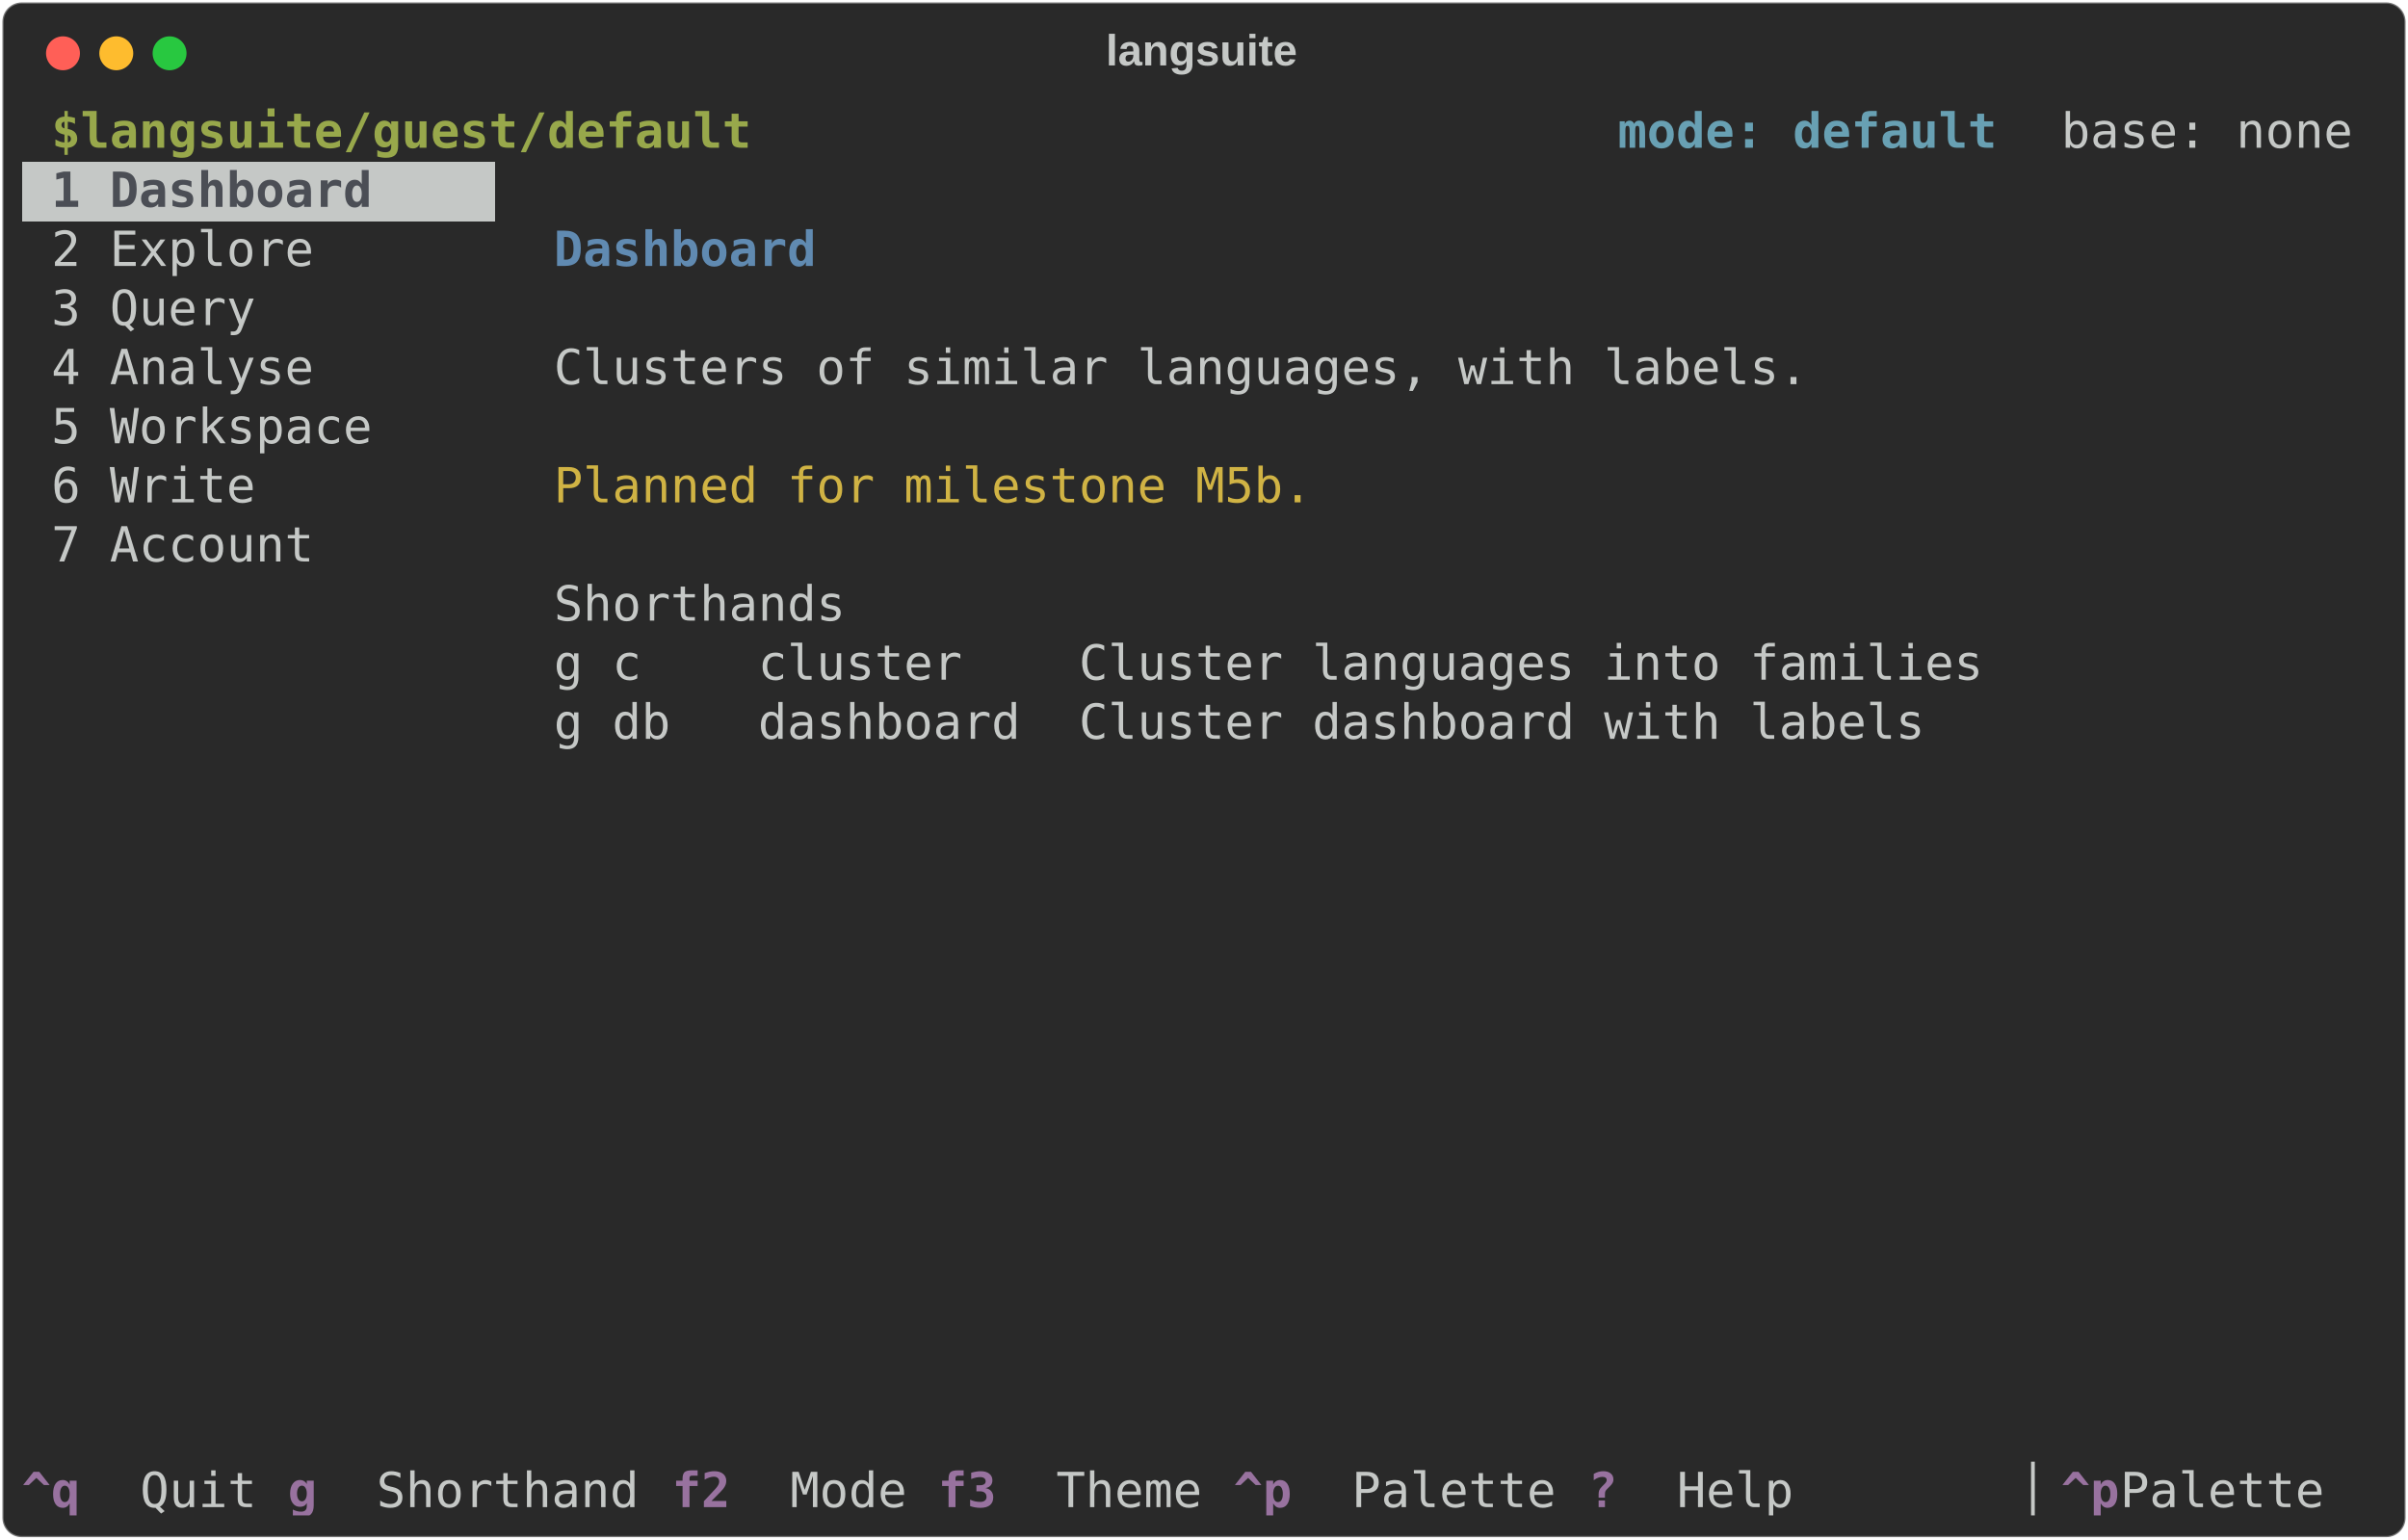
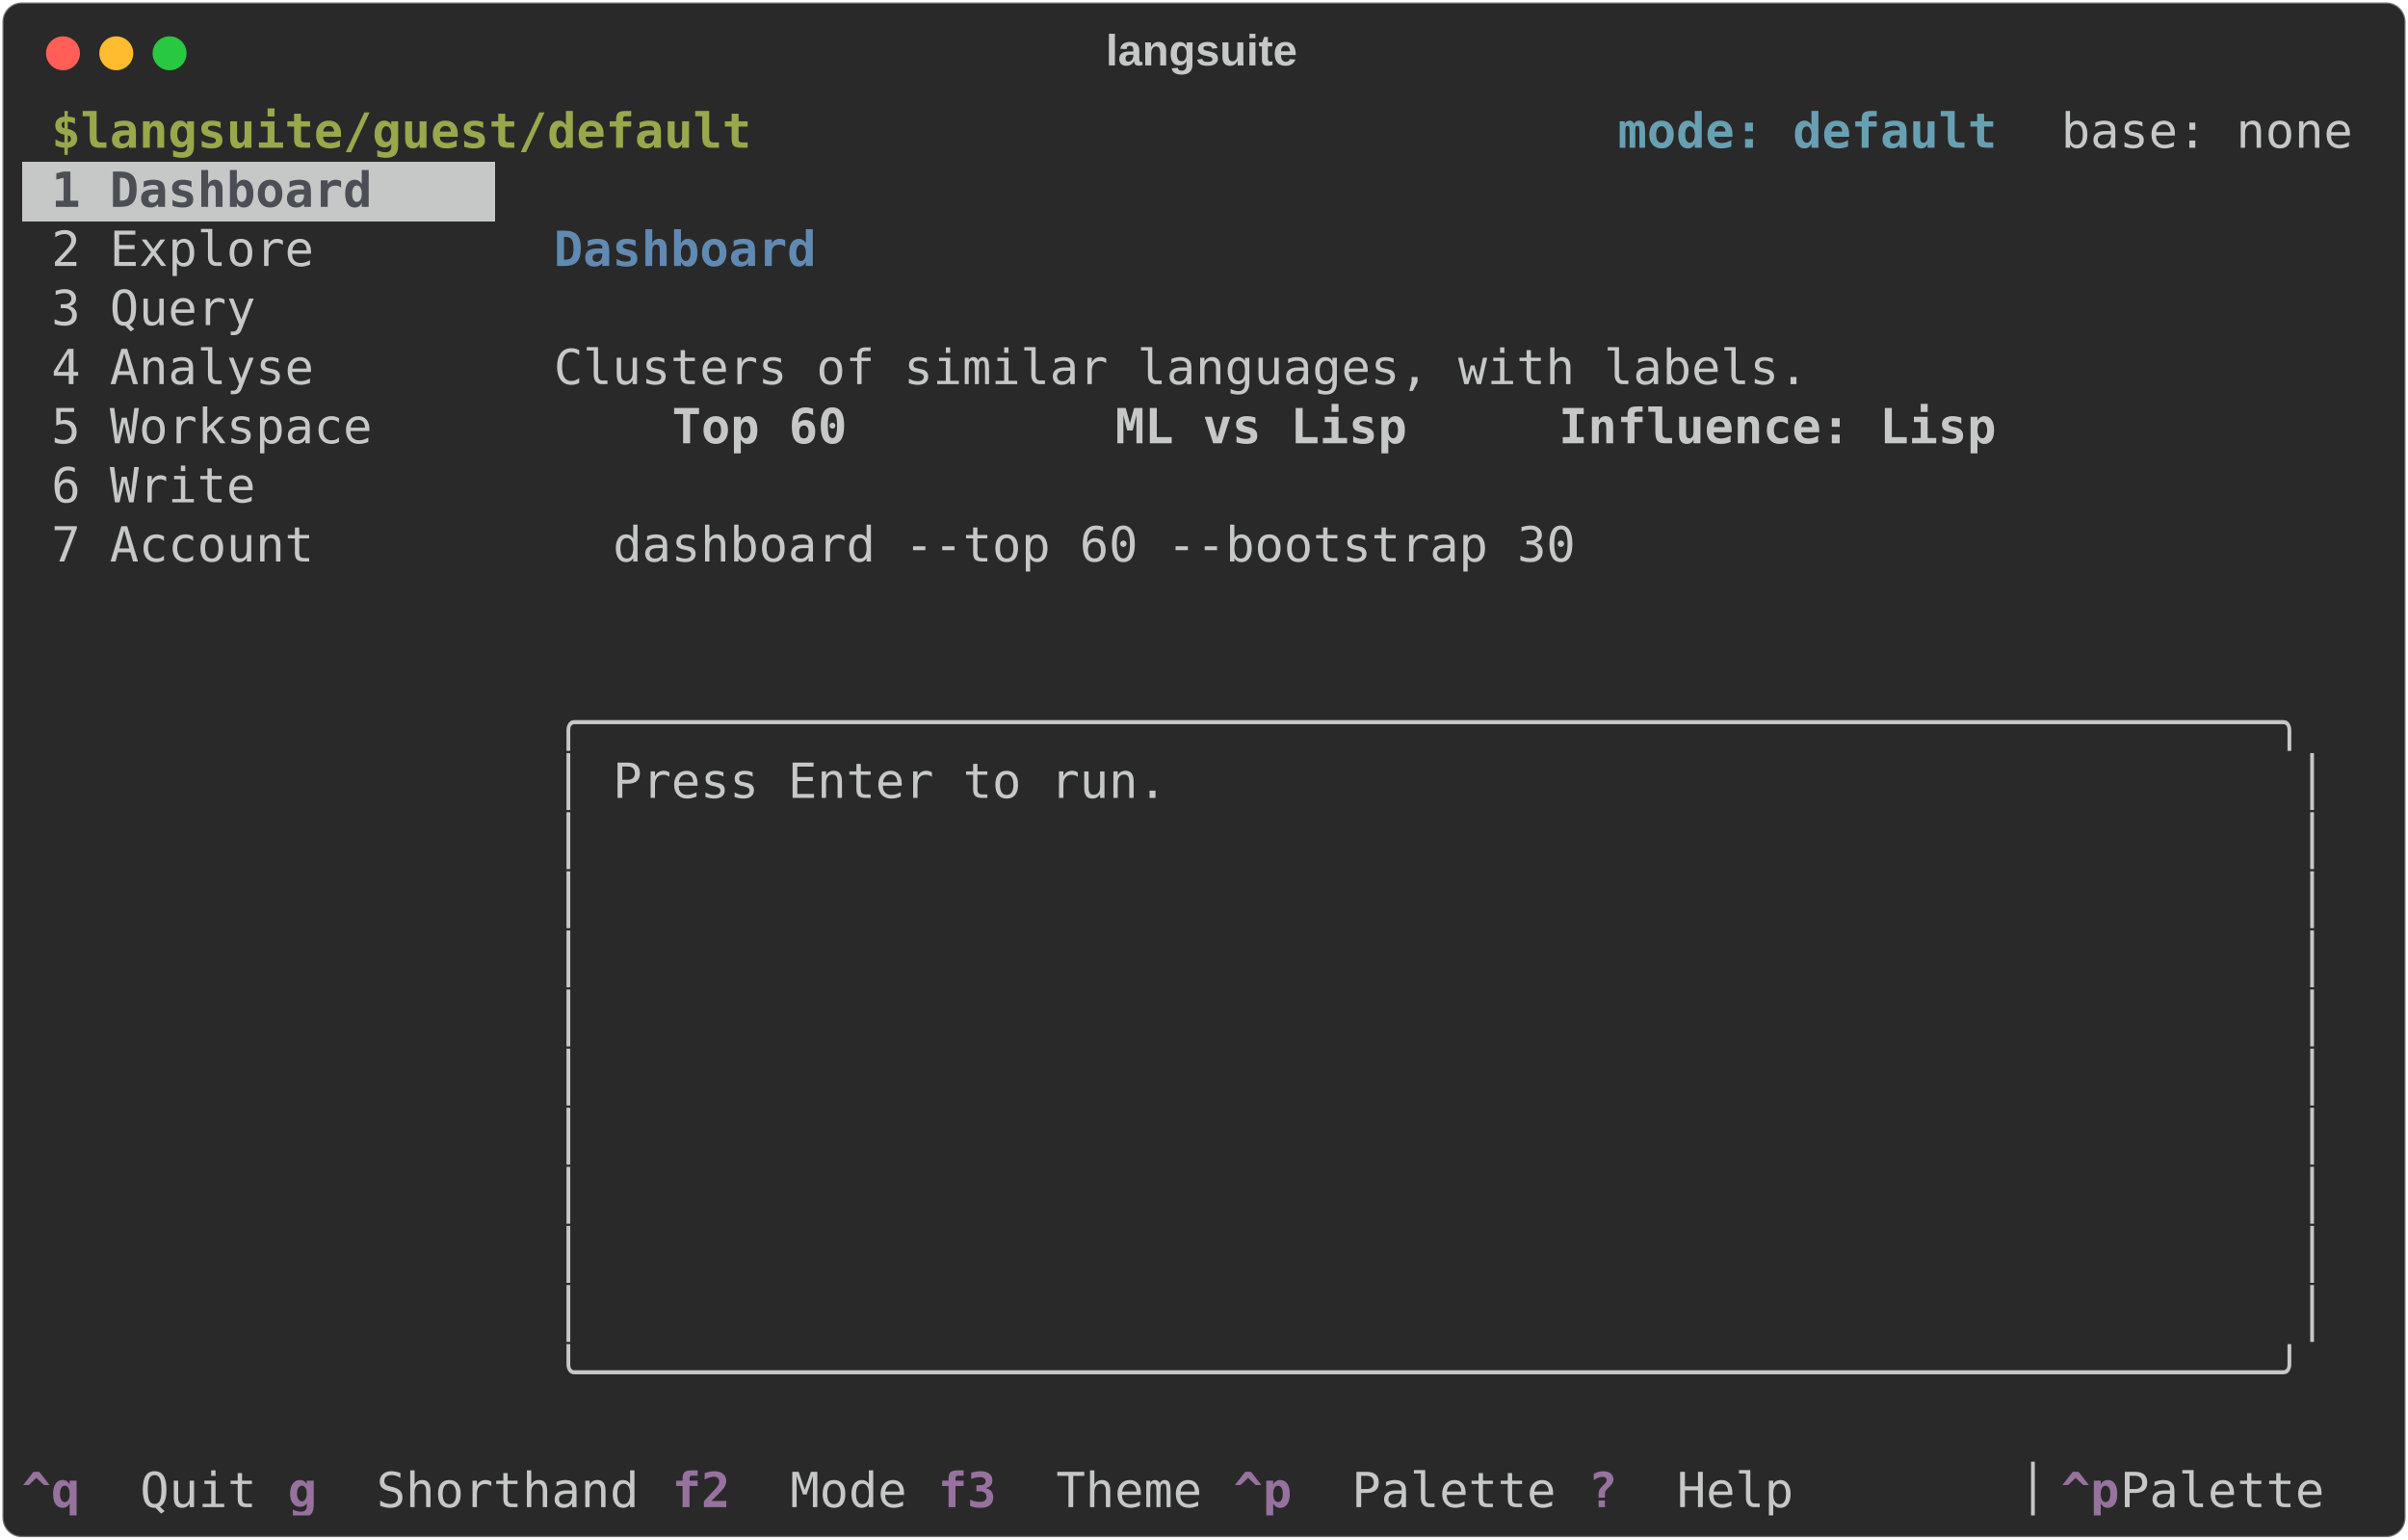
<svg xmlns="http://www.w3.org/2000/svg" class="rich-terminal" viewBox="0 0 994 635.6">
  <style>

    @font-face {
        font-family: "Fira Code";
        src: local("FiraCode-Regular"),
                url("https://cdnjs.cloudflare.com/ajax/libs/firacode/6.2.0/woff2/FiraCode-Regular.woff2") format("woff2"),
                url("https://cdnjs.cloudflare.com/ajax/libs/firacode/6.2.0/woff/FiraCode-Regular.woff") format("woff");
        font-style: normal;
        font-weight: 400;
    }
    @font-face {
        font-family: "Fira Code";
        src: local("FiraCode-Bold"),
                url("https://cdnjs.cloudflare.com/ajax/libs/firacode/6.2.0/woff2/FiraCode-Bold.woff2") format("woff2"),
                url("https://cdnjs.cloudflare.com/ajax/libs/firacode/6.2.0/woff/FiraCode-Bold.woff") format("woff");
        font-style: bold;
        font-weight: 700;
    }

    .terminal-matrix {
        font-family: Fira Code, monospace;
        font-size: 20px;
        line-height: 24.4px;
        font-variant-east-asian: full-width;
    }

    .terminal-title {
        font-size: 18px;
        font-weight: bold;
        font-family: arial;
    }

    .terminal-r1 { fill: #c5c8c6 }
.terminal-r2 { fill: #98a84b;font-weight: bold }
.terminal-r3 { fill: #68a0b3;font-weight: bold }
.terminal-r4 { fill: #4b4e55;font-weight: bold }
.terminal-r5 { fill: #608ab1;font-weight: bold }
- .terminal-r6 { fill: #d0b344 }
+ .terminal-r6 { fill: #c5c8c6;font-weight: bold }
.terminal-r7 { fill: #98729f;font-weight: bold }
    </style>
  <defs>
    <clipPath id="terminal-clip-terminal">
      <rect x="0" y="0" width="975.0" height="584.6" />
    </clipPath>
    <clipPath id="terminal-line-0">
      <rect x="0" y="1.5" width="976" height="24.65" />
    </clipPath>
    <clipPath id="terminal-line-1">
      <rect x="0" y="25.9" width="976" height="24.65" />
    </clipPath>
    <clipPath id="terminal-line-2">
      <rect x="0" y="50.3" width="976" height="24.65" />
    </clipPath>
    <clipPath id="terminal-line-3">
      <rect x="0" y="74.7" width="976" height="24.65" />
    </clipPath>
    <clipPath id="terminal-line-4">
      <rect x="0" y="99.1" width="976" height="24.65" />
    </clipPath>
    <clipPath id="terminal-line-5">
      <rect x="0" y="123.5" width="976" height="24.65" />
    </clipPath>
    <clipPath id="terminal-line-6">
      <rect x="0" y="147.9" width="976" height="24.65" />
    </clipPath>
    <clipPath id="terminal-line-7">
      <rect x="0" y="172.3" width="976" height="24.65" />
    </clipPath>
    <clipPath id="terminal-line-8">
      <rect x="0" y="196.7" width="976" height="24.65" />
    </clipPath>
    <clipPath id="terminal-line-9">
      <rect x="0" y="221.1" width="976" height="24.65" />
    </clipPath>
    <clipPath id="terminal-line-10">
      <rect x="0" y="245.5" width="976" height="24.65" />
    </clipPath>
    <clipPath id="terminal-line-11">
      <rect x="0" y="269.9" width="976" height="24.65" />
    </clipPath>
    <clipPath id="terminal-line-12">
      <rect x="0" y="294.3" width="976" height="24.65" />
    </clipPath>
    <clipPath id="terminal-line-13">
      <rect x="0" y="318.7" width="976" height="24.65" />
    </clipPath>
    <clipPath id="terminal-line-14">
      <rect x="0" y="343.1" width="976" height="24.65" />
    </clipPath>
    <clipPath id="terminal-line-15">
      <rect x="0" y="367.5" width="976" height="24.65" />
    </clipPath>
    <clipPath id="terminal-line-16">
      <rect x="0" y="391.9" width="976" height="24.65" />
    </clipPath>
    <clipPath id="terminal-line-17">
      <rect x="0" y="416.3" width="976" height="24.65" />
    </clipPath>
    <clipPath id="terminal-line-18">
      <rect x="0" y="440.7" width="976" height="24.65" />
    </clipPath>
    <clipPath id="terminal-line-19">
      <rect x="0" y="465.1" width="976" height="24.65" />
    </clipPath>
    <clipPath id="terminal-line-20">
      <rect x="0" y="489.5" width="976" height="24.65" />
    </clipPath>
    <clipPath id="terminal-line-21">
      <rect x="0" y="513.9" width="976" height="24.65" />
    </clipPath>
    <clipPath id="terminal-line-22">
      <rect x="0" y="538.3" width="976" height="24.65" />
    </clipPath>
  </defs>
  <rect fill="#292929" stroke="rgba(255,255,255,0.35)" stroke-width="1" x="1" y="1" width="992" height="633.6" rx="8" />
  <text class="terminal-title" fill="#c5c8c6" text-anchor="middle" x="496" y="27">langsuite</text>
  <g transform="translate(26,22)">
    <circle cx="0" cy="0" r="7" fill="#ff5f57" />
    <circle cx="22" cy="0" r="7" fill="#febc2e" />
    <circle cx="44" cy="0" r="7" fill="#28c840" />
  </g>
  <g transform="translate(9, 41)" clip-path="url(#terminal-clip-terminal)">
    <rect fill="#c5c8c6" x="0" y="25.9" width="12.2" height="24.65" shape-rendering="crispEdges" />
    <rect fill="#c5c8c6" x="12.2" y="25.9" width="134.2" height="24.65" shape-rendering="crispEdges" />
    <rect fill="#c5c8c6" x="146.4" y="25.9" width="48.8" height="24.65" shape-rendering="crispEdges" />
    <g class="terminal-matrix">
      <text class="terminal-r2" x="12.2" y="20" textLength="292.8" clip-path="url(#terminal-line-0)">$langsuite/guest/default</text>
      <text class="terminal-r3" x="658.8" y="20" textLength="158.6" clip-path="url(#terminal-line-0)">mode: default</text>
      <text class="terminal-r1" x="841.8" y="20" textLength="122" clip-path="url(#terminal-line-0)">base: none</text>
      <text class="terminal-r1" x="976" y="20" textLength="12.2" clip-path="url(#terminal-line-0)">
</text>
      <text class="terminal-r4" x="12.2" y="44.4" textLength="134.2" clip-path="url(#terminal-line-1)">1 Dashboard</text>
      <text class="terminal-r1" x="976" y="44.4" textLength="12.2" clip-path="url(#terminal-line-1)">
</text>
      <text class="terminal-r1" x="12.2" y="68.8" textLength="109.8" clip-path="url(#terminal-line-2)">2 Explore</text>
      <text class="terminal-r5" x="219.6" y="68.8" textLength="109.8" clip-path="url(#terminal-line-2)">Dashboard</text>
      <text class="terminal-r1" x="976" y="68.8" textLength="12.2" clip-path="url(#terminal-line-2)">
</text>
      <text class="terminal-r1" x="12.2" y="93.2" textLength="85.4" clip-path="url(#terminal-line-3)">3 Query</text>
      <text class="terminal-r1" x="976" y="93.2" textLength="12.2" clip-path="url(#terminal-line-3)">
</text>
      <text class="terminal-r1" x="12.2" y="117.6" textLength="109.8" clip-path="url(#terminal-line-4)">4 Analyse</text>
      <text class="terminal-r1" x="219.6" y="117.6" textLength="524.6" clip-path="url(#terminal-line-4)">Clusters of similar languages, with labels.</text>
      <text class="terminal-r1" x="976" y="117.6" textLength="12.2" clip-path="url(#terminal-line-4)">
</text>
      <text class="terminal-r1" x="12.2" y="142" textLength="134.2" clip-path="url(#terminal-line-5)">5 Workspace</text>
+       <text class="terminal-r6" x="268.4" y="142" textLength="97.6" clip-path="url(#terminal-line-5)"> Top 60 </text>
+       <text class="terminal-r6" x="451.4" y="142" textLength="146.4" clip-path="url(#terminal-line-5)"> ML vs Lisp </text>
+       <text class="terminal-r6" x="634.4" y="142" textLength="207.4" clip-path="url(#terminal-line-5)"> Influence: Lisp </text>
      <text class="terminal-r1" x="976" y="142" textLength="12.2" clip-path="url(#terminal-line-5)">
</text>
      <text class="terminal-r1" x="12.2" y="166.4" textLength="85.4" clip-path="url(#terminal-line-6)">6 Write</text>
-       <text class="terminal-r6" x="219.6" y="166.4" textLength="317.2" clip-path="url(#terminal-line-6)">Planned for milestone M5b.</text>
      <text class="terminal-r1" x="976" y="166.4" textLength="12.2" clip-path="url(#terminal-line-6)">
</text>
      <text class="terminal-r1" x="12.2" y="190.8" textLength="109.8" clip-path="url(#terminal-line-7)">7 Account</text>
+       <text class="terminal-r1" x="244" y="190.8" textLength="683.2" clip-path="url(#terminal-line-7)">dashboard --top 60 --bootstrap 30                       </text>
      <text class="terminal-r1" x="976" y="190.8" textLength="12.2" clip-path="url(#terminal-line-7)">
</text>
-       <text class="terminal-r1" x="219.6" y="215.2" textLength="122" clip-path="url(#terminal-line-8)">Shorthands</text>
      <text class="terminal-r1" x="976" y="215.2" textLength="12.2" clip-path="url(#terminal-line-8)">
</text>
-       <text class="terminal-r1" x="219.6" y="239.6" textLength="622.2" clip-path="url(#terminal-line-9)">  g c    cluster    Cluster languages into families</text>
      <text class="terminal-r1" x="976" y="239.6" textLength="12.2" clip-path="url(#terminal-line-9)">
</text>
-       <text class="terminal-r1" x="219.6" y="264" textLength="597.8" clip-path="url(#terminal-line-10)">  g db   dashboard  Cluster dashboard with labels</text>
+       <text class="terminal-r1" x="219.6" y="264" textLength="732" clip-path="url(#terminal-line-10)">╭──────────────────────────────────────────────────────────╮</text>
      <text class="terminal-r1" x="976" y="264" textLength="12.2" clip-path="url(#terminal-line-10)">
</text>
+       <text class="terminal-r1" x="219.6" y="288.4" textLength="12.2" clip-path="url(#terminal-line-11)">│</text>
+       <text class="terminal-r1" x="244" y="288.4" textLength="231.8" clip-path="url(#terminal-line-11)">Press Enter to run.</text>
+       <text class="terminal-r1" x="939.4" y="288.4" textLength="12.2" clip-path="url(#terminal-line-11)">│</text>
      <text class="terminal-r1" x="976" y="288.4" textLength="12.2" clip-path="url(#terminal-line-11)">
</text>
+       <text class="terminal-r1" x="219.6" y="312.8" textLength="12.2" clip-path="url(#terminal-line-12)">│</text>
+       <text class="terminal-r1" x="939.4" y="312.8" textLength="12.2" clip-path="url(#terminal-line-12)">│</text>
      <text class="terminal-r1" x="976" y="312.8" textLength="12.2" clip-path="url(#terminal-line-12)">
</text>
+       <text class="terminal-r1" x="219.6" y="337.2" textLength="12.2" clip-path="url(#terminal-line-13)">│</text>
+       <text class="terminal-r1" x="939.4" y="337.2" textLength="12.2" clip-path="url(#terminal-line-13)">│</text>
      <text class="terminal-r1" x="976" y="337.2" textLength="12.2" clip-path="url(#terminal-line-13)">
</text>
+       <text class="terminal-r1" x="219.6" y="361.6" textLength="12.2" clip-path="url(#terminal-line-14)">│</text>
+       <text class="terminal-r1" x="939.4" y="361.6" textLength="12.2" clip-path="url(#terminal-line-14)">│</text>
      <text class="terminal-r1" x="976" y="361.6" textLength="12.2" clip-path="url(#terminal-line-14)">
</text>
+       <text class="terminal-r1" x="219.6" y="386" textLength="12.2" clip-path="url(#terminal-line-15)">│</text>
+       <text class="terminal-r1" x="939.4" y="386" textLength="12.2" clip-path="url(#terminal-line-15)">│</text>
      <text class="terminal-r1" x="976" y="386" textLength="12.2" clip-path="url(#terminal-line-15)">
</text>
+       <text class="terminal-r1" x="219.6" y="410.4" textLength="12.2" clip-path="url(#terminal-line-16)">│</text>
+       <text class="terminal-r1" x="939.4" y="410.4" textLength="12.2" clip-path="url(#terminal-line-16)">│</text>
      <text class="terminal-r1" x="976" y="410.4" textLength="12.2" clip-path="url(#terminal-line-16)">
</text>
+       <text class="terminal-r1" x="219.6" y="434.8" textLength="12.2" clip-path="url(#terminal-line-17)">│</text>
+       <text class="terminal-r1" x="939.4" y="434.8" textLength="12.2" clip-path="url(#terminal-line-17)">│</text>
      <text class="terminal-r1" x="976" y="434.8" textLength="12.2" clip-path="url(#terminal-line-17)">
</text>
+       <text class="terminal-r1" x="219.6" y="459.2" textLength="12.2" clip-path="url(#terminal-line-18)">│</text>
+       <text class="terminal-r1" x="939.4" y="459.2" textLength="12.2" clip-path="url(#terminal-line-18)">│</text>
      <text class="terminal-r1" x="976" y="459.2" textLength="12.2" clip-path="url(#terminal-line-18)">
</text>
+       <text class="terminal-r1" x="219.6" y="483.6" textLength="12.2" clip-path="url(#terminal-line-19)">│</text>
+       <text class="terminal-r1" x="939.4" y="483.6" textLength="12.2" clip-path="url(#terminal-line-19)">│</text>
      <text class="terminal-r1" x="976" y="483.6" textLength="12.2" clip-path="url(#terminal-line-19)">
</text>
+       <text class="terminal-r1" x="219.6" y="508" textLength="12.2" clip-path="url(#terminal-line-20)">│</text>
+       <text class="terminal-r1" x="939.4" y="508" textLength="12.2" clip-path="url(#terminal-line-20)">│</text>
      <text class="terminal-r1" x="976" y="508" textLength="12.2" clip-path="url(#terminal-line-20)">
</text>
+       <text class="terminal-r1" x="219.6" y="532.4" textLength="732" clip-path="url(#terminal-line-21)">╰──────────────────────────────────────────────────────────╯</text>
      <text class="terminal-r1" x="976" y="532.4" textLength="12.2" clip-path="url(#terminal-line-21)">
</text>
      <text class="terminal-r1" x="976" y="556.8" textLength="12.2" clip-path="url(#terminal-line-22)">
</text>
      <text class="terminal-r7" x="0" y="581.2" textLength="48.8" clip-path="url(#terminal-line-23)"> ^q </text>
      <text class="terminal-r1" x="48.8" y="581.2" textLength="61" clip-path="url(#terminal-line-23)">Quit </text>
      <text class="terminal-r7" x="109.8" y="581.2" textLength="36.6" clip-path="url(#terminal-line-23)"> g </text>
      <text class="terminal-r1" x="146.4" y="581.2" textLength="122" clip-path="url(#terminal-line-23)">Shorthand </text>
      <text class="terminal-r7" x="268.4" y="581.2" textLength="48.8" clip-path="url(#terminal-line-23)"> f2 </text>
      <text class="terminal-r1" x="317.2" y="581.2" textLength="61" clip-path="url(#terminal-line-23)">Mode </text>
      <text class="terminal-r7" x="378.2" y="581.2" textLength="48.8" clip-path="url(#terminal-line-23)"> f3 </text>
      <text class="terminal-r1" x="427" y="581.2" textLength="73.2" clip-path="url(#terminal-line-23)">Theme </text>
      <text class="terminal-r7" x="500.2" y="581.2" textLength="48.8" clip-path="url(#terminal-line-23)"> ^p </text>
      <text class="terminal-r1" x="549" y="581.2" textLength="97.6" clip-path="url(#terminal-line-23)">Palette </text>
      <text class="terminal-r7" x="646.6" y="581.2" textLength="36.6" clip-path="url(#terminal-line-23)"> ? </text>
      <text class="terminal-r1" x="683.2" y="581.2" textLength="61" clip-path="url(#terminal-line-23)">Help </text>
      <text class="terminal-r1" x="829.6" y="581.2" textLength="12.2" clip-path="url(#terminal-line-23)">▏</text>
      <text class="terminal-r7" x="841.8" y="581.2" textLength="24.4" clip-path="url(#terminal-line-23)">^p</text>
      <text class="terminal-r1" x="866.2" y="581.2" textLength="97.6" clip-path="url(#terminal-line-23)"> Palette</text>
    </g>
  </g>
</svg>
